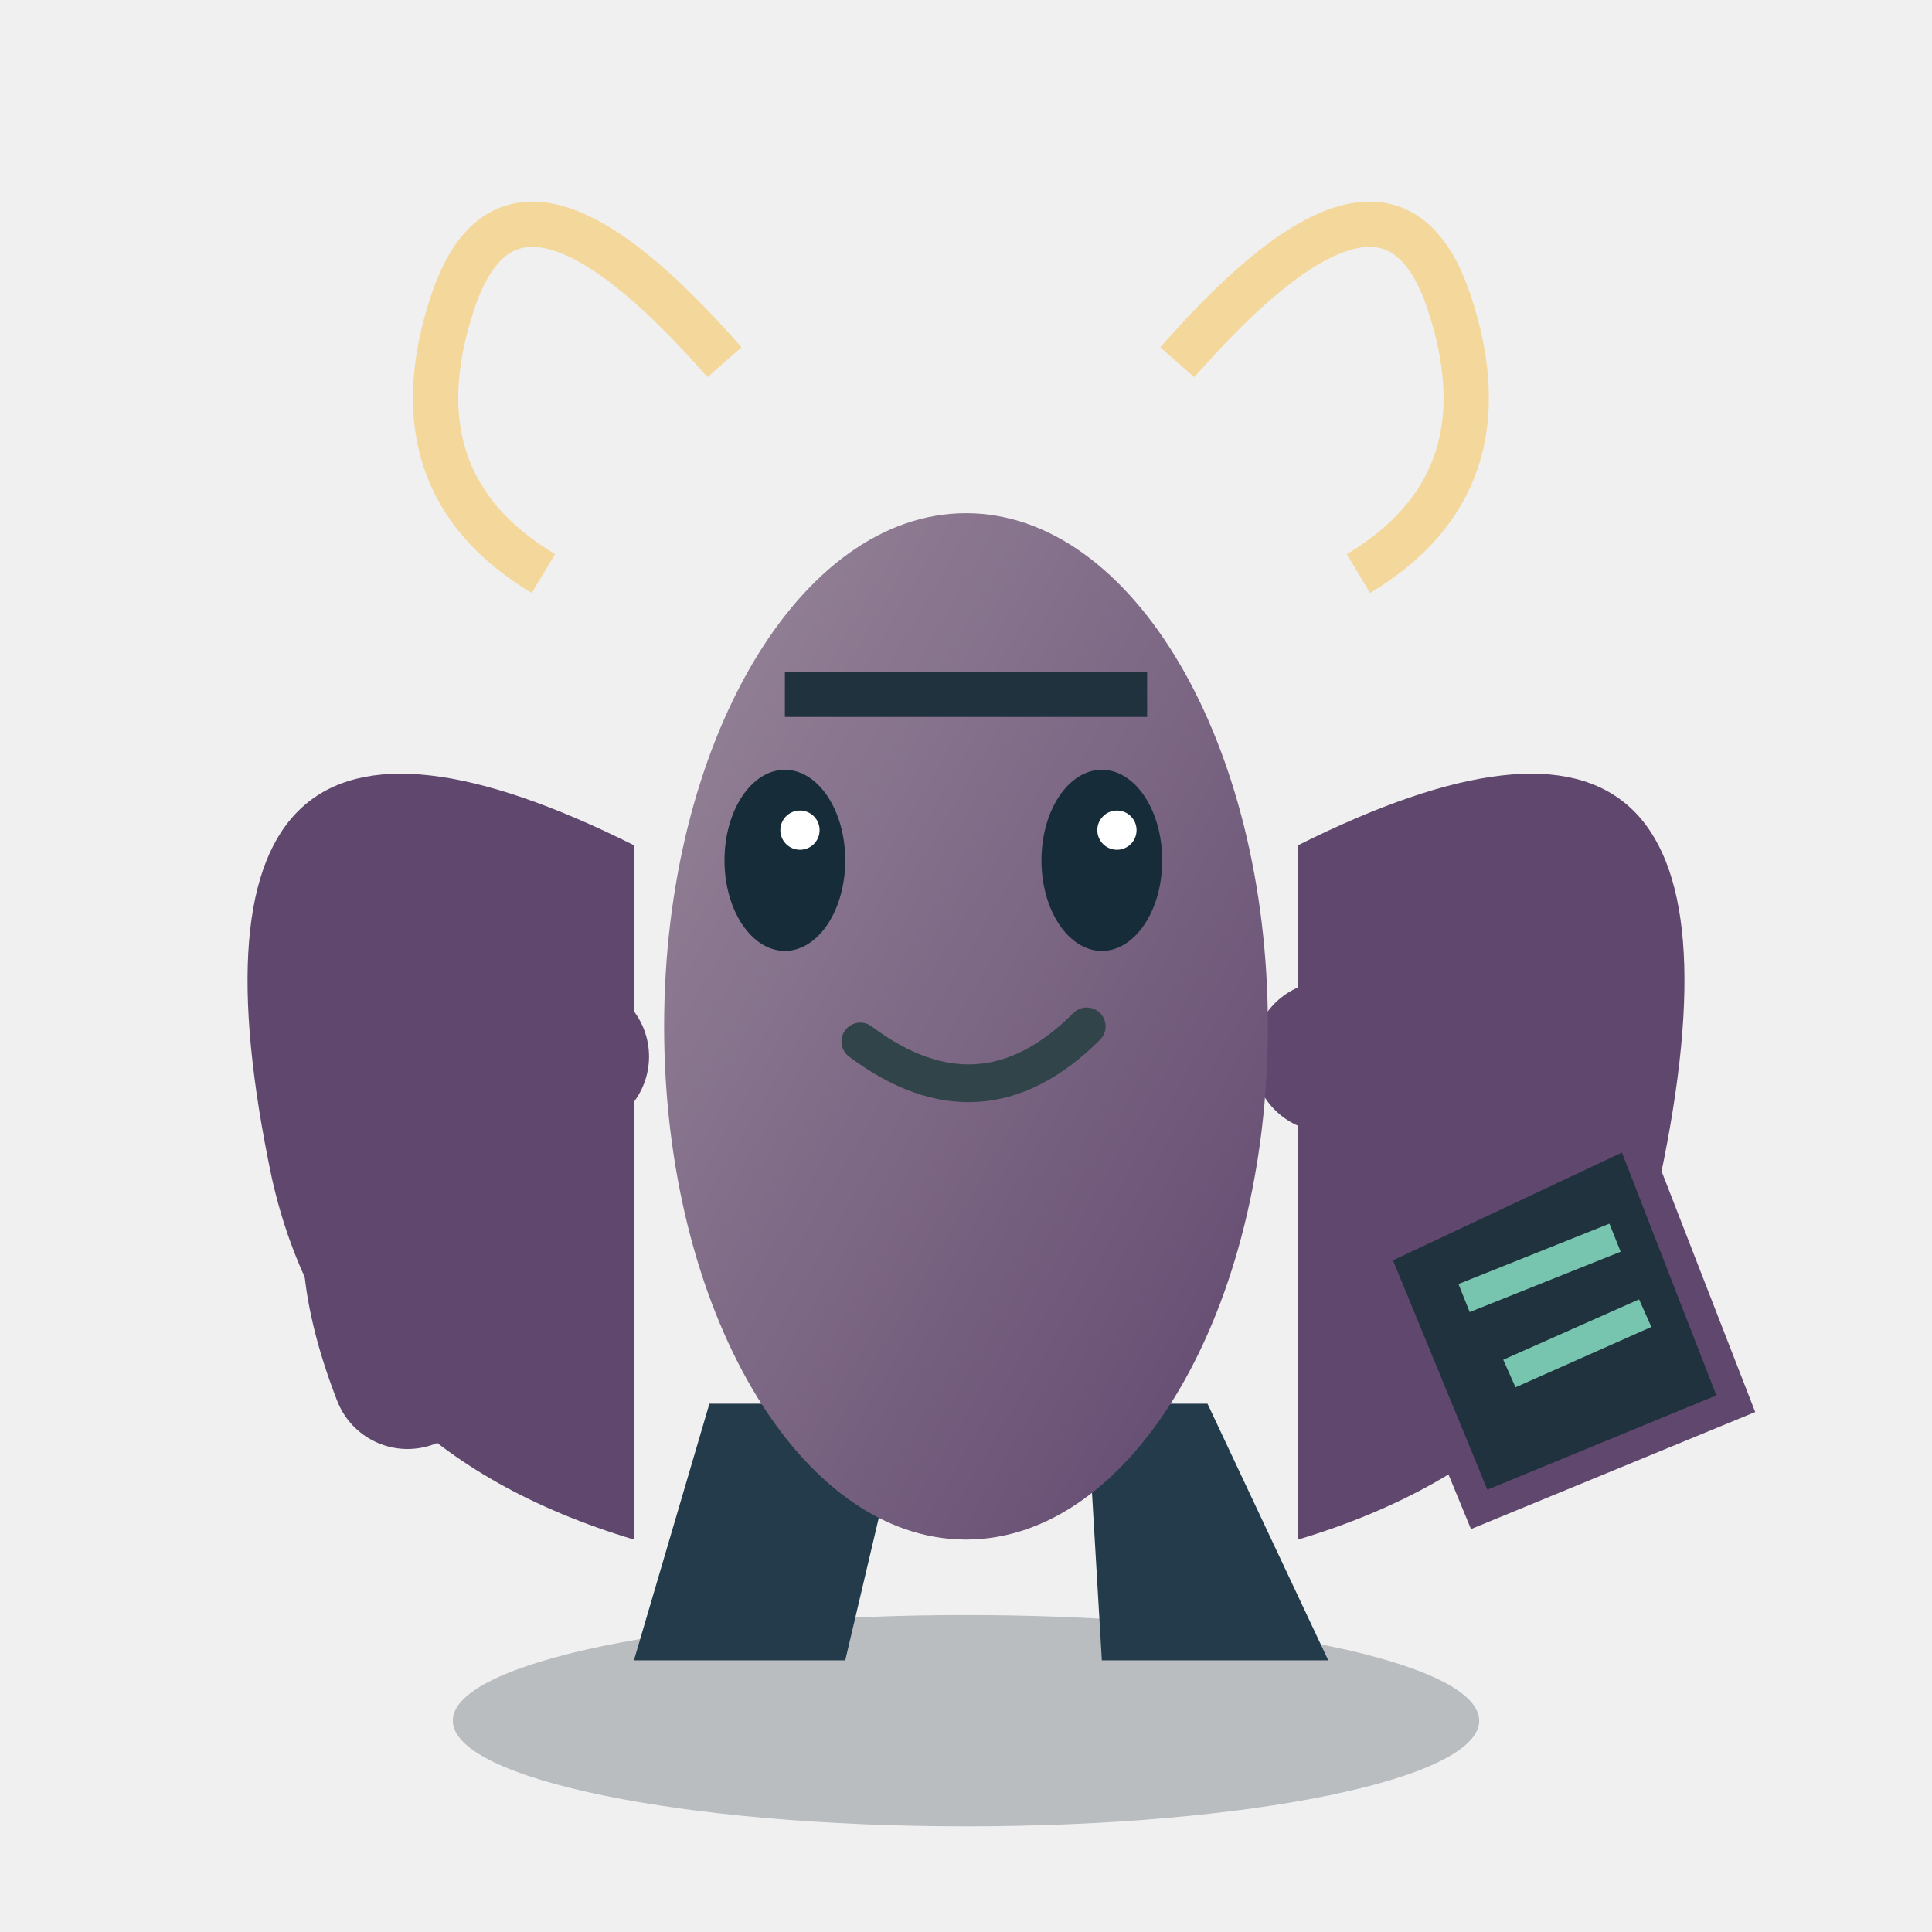
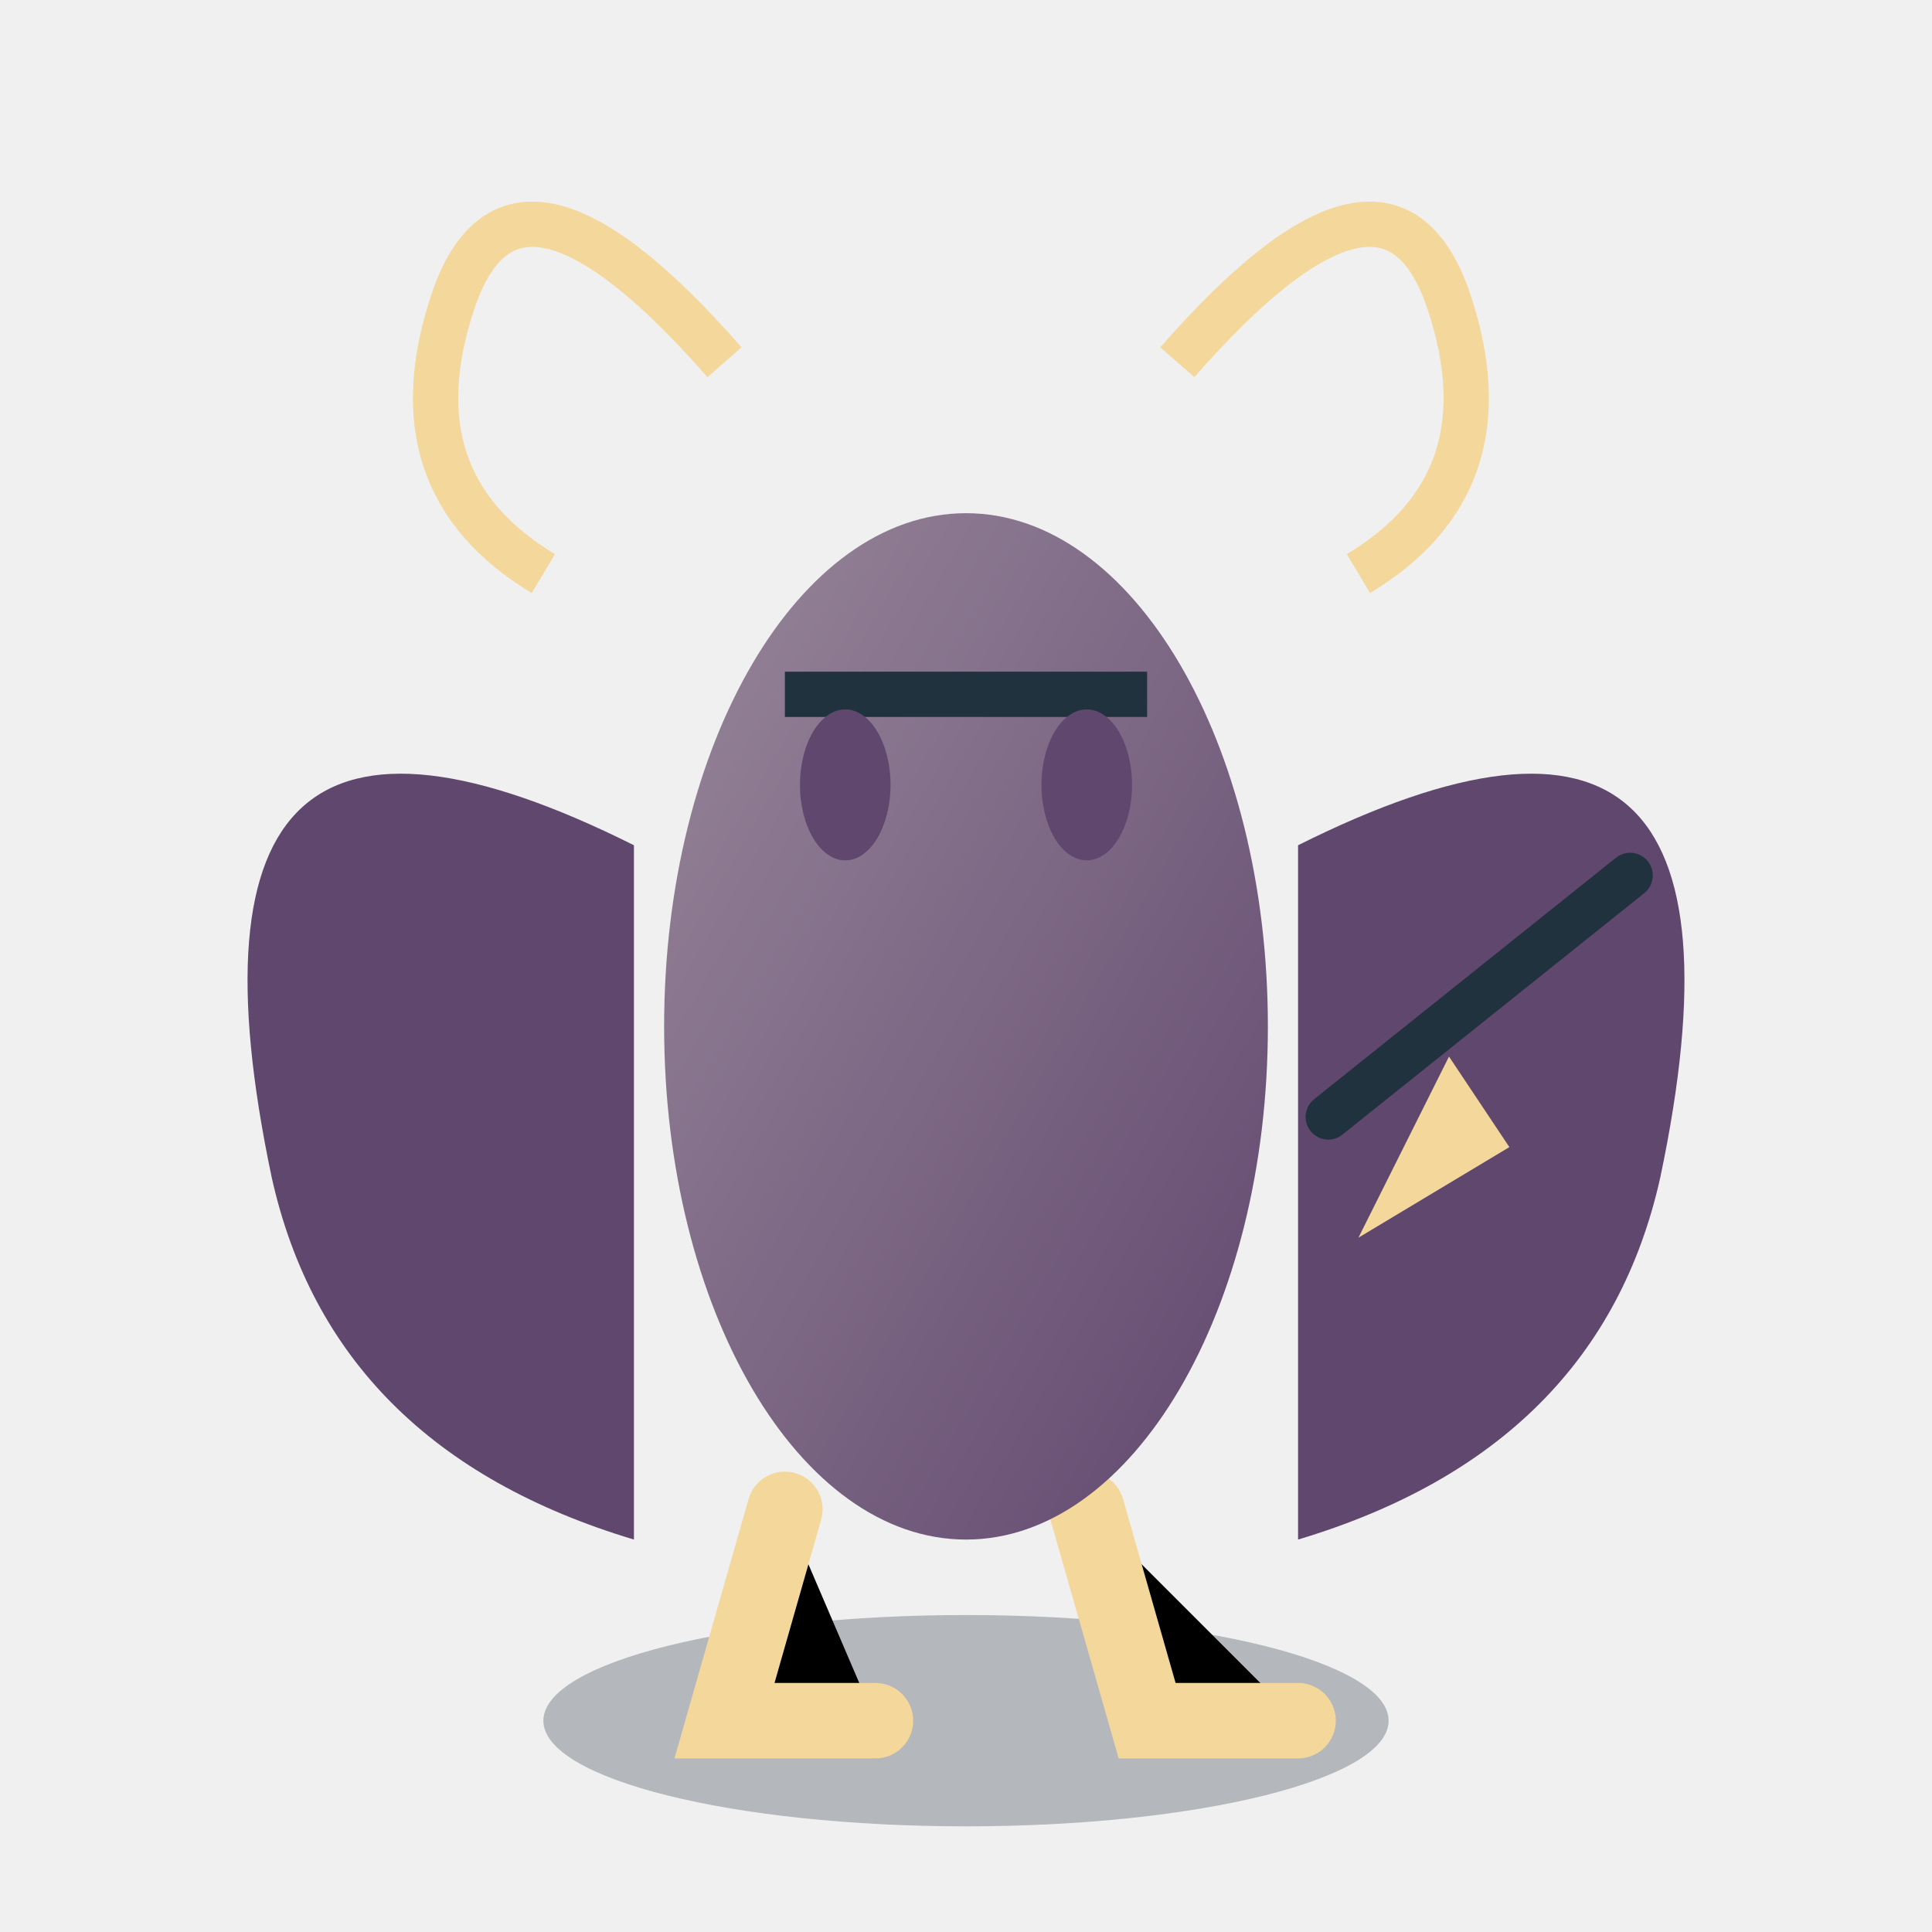
<svg xmlns="http://www.w3.org/2000/svg" width="128" height="128" viewBox="0 0 128 128">
  <defs>
    <linearGradient id="body1" x1="0" y1="0" x2="1" y2="1">
      <stop offset="0" stop-color="#98879a" />
      <stop offset="1" stop-color="#60476E" />
    </linearGradient>
  </defs>
-   <ellipse cx="64" cy="114" rx="34" ry="7" fill="#091726" opacity=".24" />
-   <path d="M47 93l-5 17h14l4-17M72 93l1 17h15l-8-17" fill="#243b4b" />
-   <path d="M38 70Q20 73 27 91M88 70q19 5 13 20" stroke="#60476E" stroke-width="10" fill="none" stroke-linecap="round" />
+   <ellipse cx="64" cy="114" rx="28" ry="7" fill="#091726" opacity=".26" />
+   <path d="M52 100l-4 14h10M72 100l4 14h10" stroke="#F4D79A" stroke-width="5" stroke-linecap="round" />
  <g id="shape-1">
    <path d="M48 24q-14-16-18-4t6 18M78 24q14-16 18-4t-6 18" fill="none" stroke="#F4D79A" stroke-width="3" />
    <path d="M42 56Q10 40 18 78q4 18 24 24M86 56q32-16 24 22-4 18-24 24" fill="#60476E" />
    <ellipse cx="64" cy="68" rx="20" ry="34" fill="url(#body1)" />
    <path d="M52 46h24" stroke="#20323D" stroke-width="3" />
  </g>
-   <ellipse cx="52" cy="57" rx="4" ry="6" fill="#172c39" />
-   <ellipse cx="73" cy="57" rx="4" ry="6" fill="#172c39" />
-   <circle cx="53" cy="55" r="1.3" fill="#fff" />
-   <circle cx="74" cy="55" r="1.3" fill="#fff" />
-   <path d="M57 69q8 6 15-1" fill="none" stroke="#31444a" stroke-width="2.5" stroke-linecap="round" />
-   <path d="M91 83l17-8 7 18-17 7z" fill="#20323D" stroke="#60476E" stroke-width="2" />
-   <path d="M97 86l10-4m-7 9 9-4" stroke="#78C5AF" stroke-width="2" />
+   <ellipse cx="56" cy="52" rx="3" ry="5" fill="#60476E" />
+   <ellipse cx="72" cy="52" rx="3" ry="5" fill="#60476E" />
+   <path d="M88 74l20-16" stroke="#20323D" stroke-width="3" stroke-linecap="round" />
+   <path d="M96 70l-6 12 10-6z" fill="#F4D79A" />
</svg>
